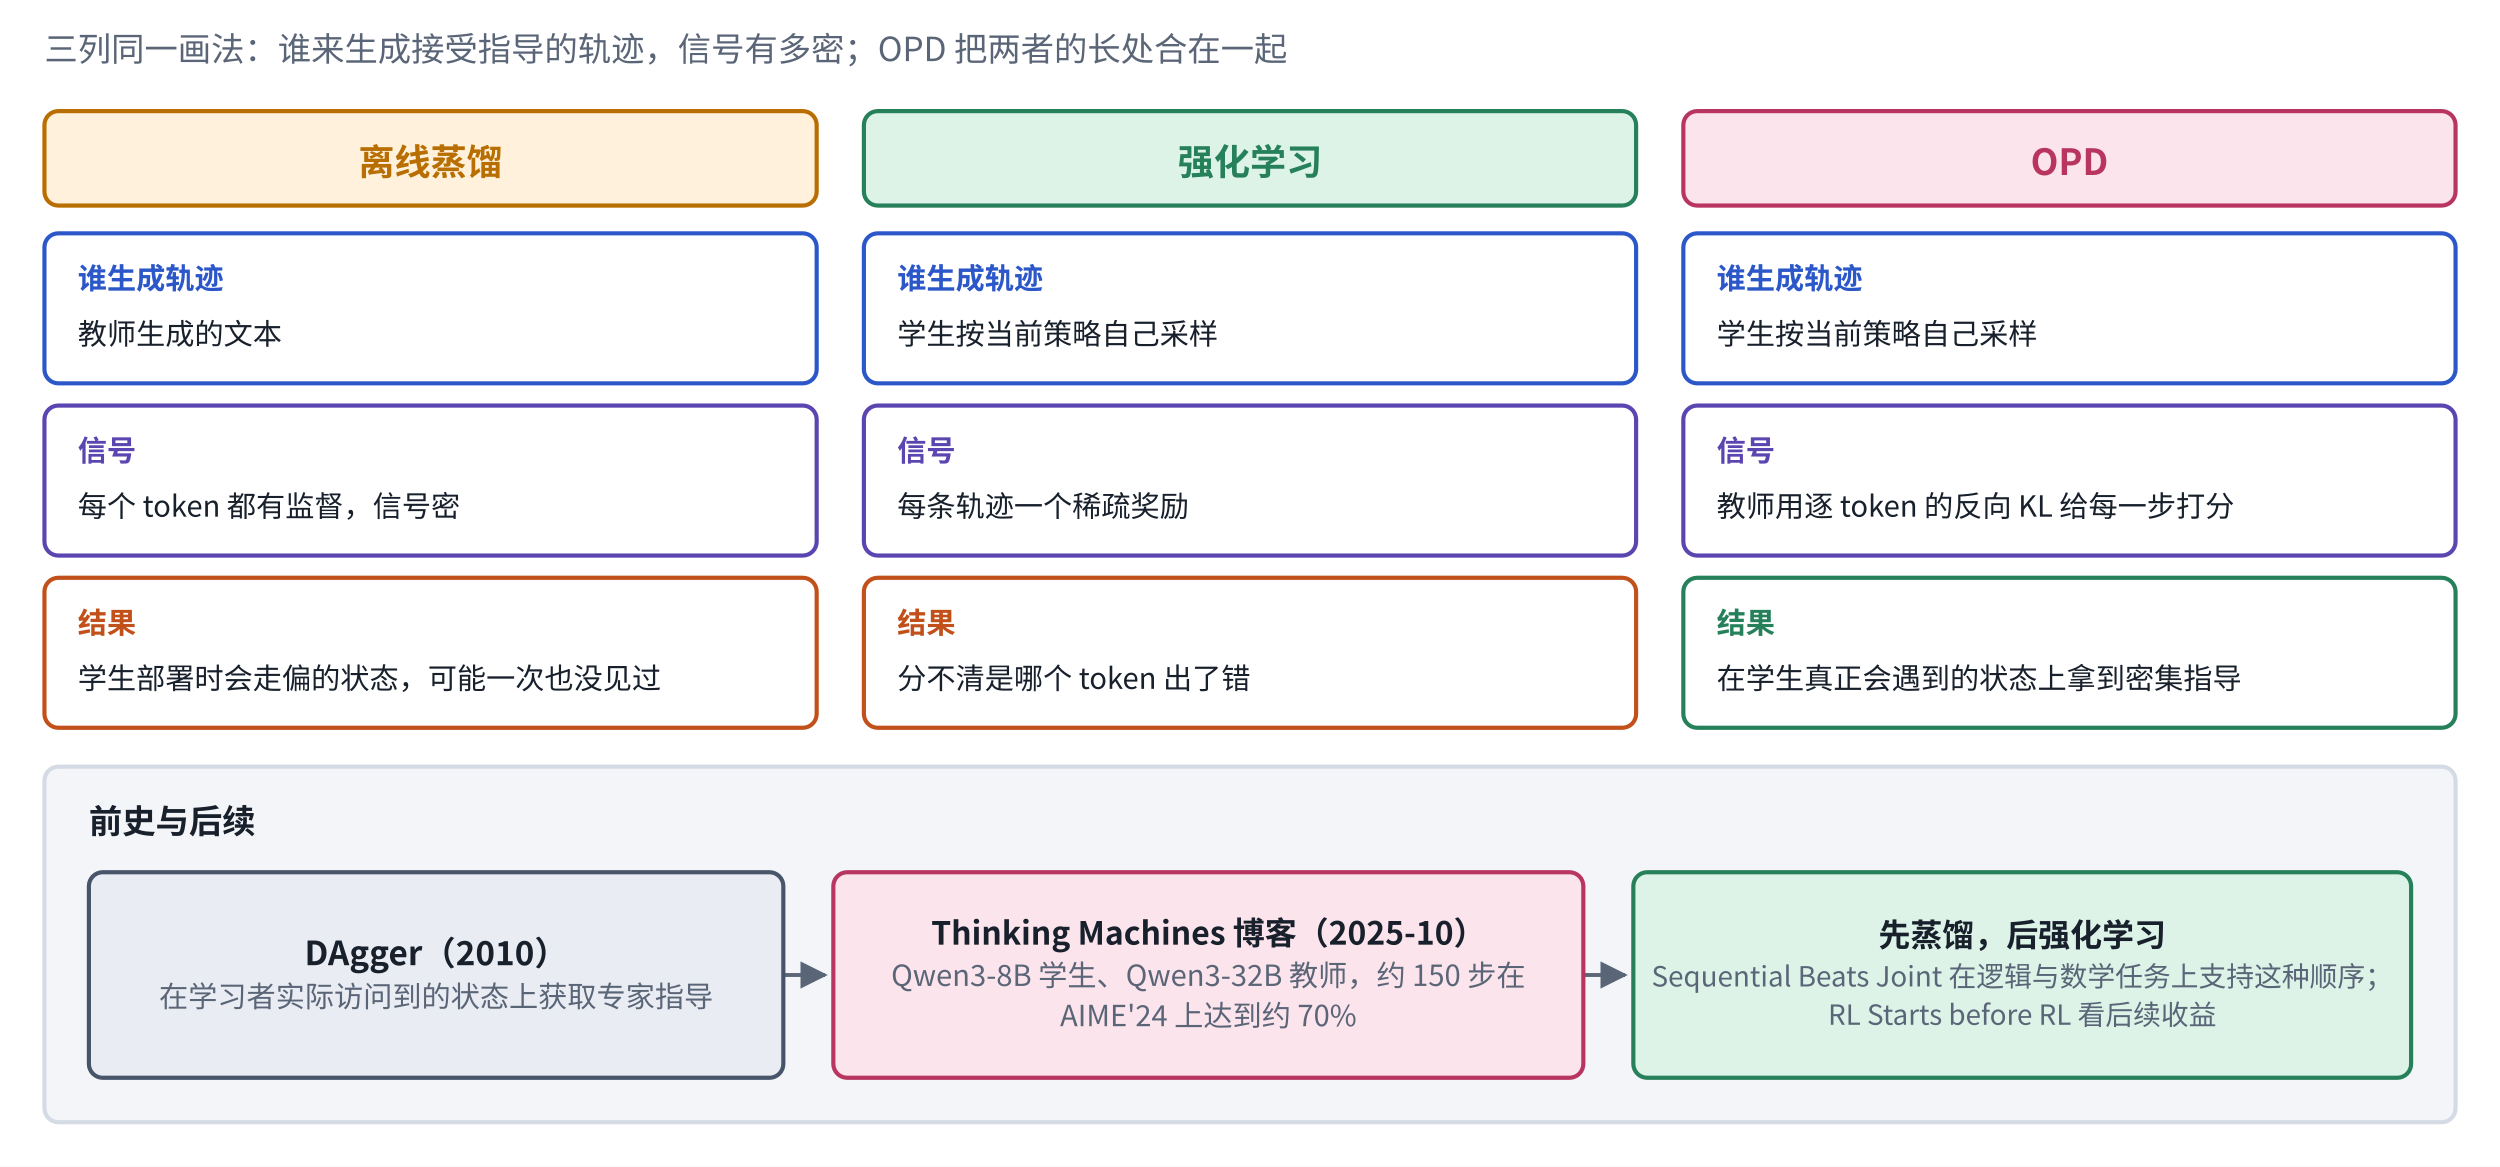
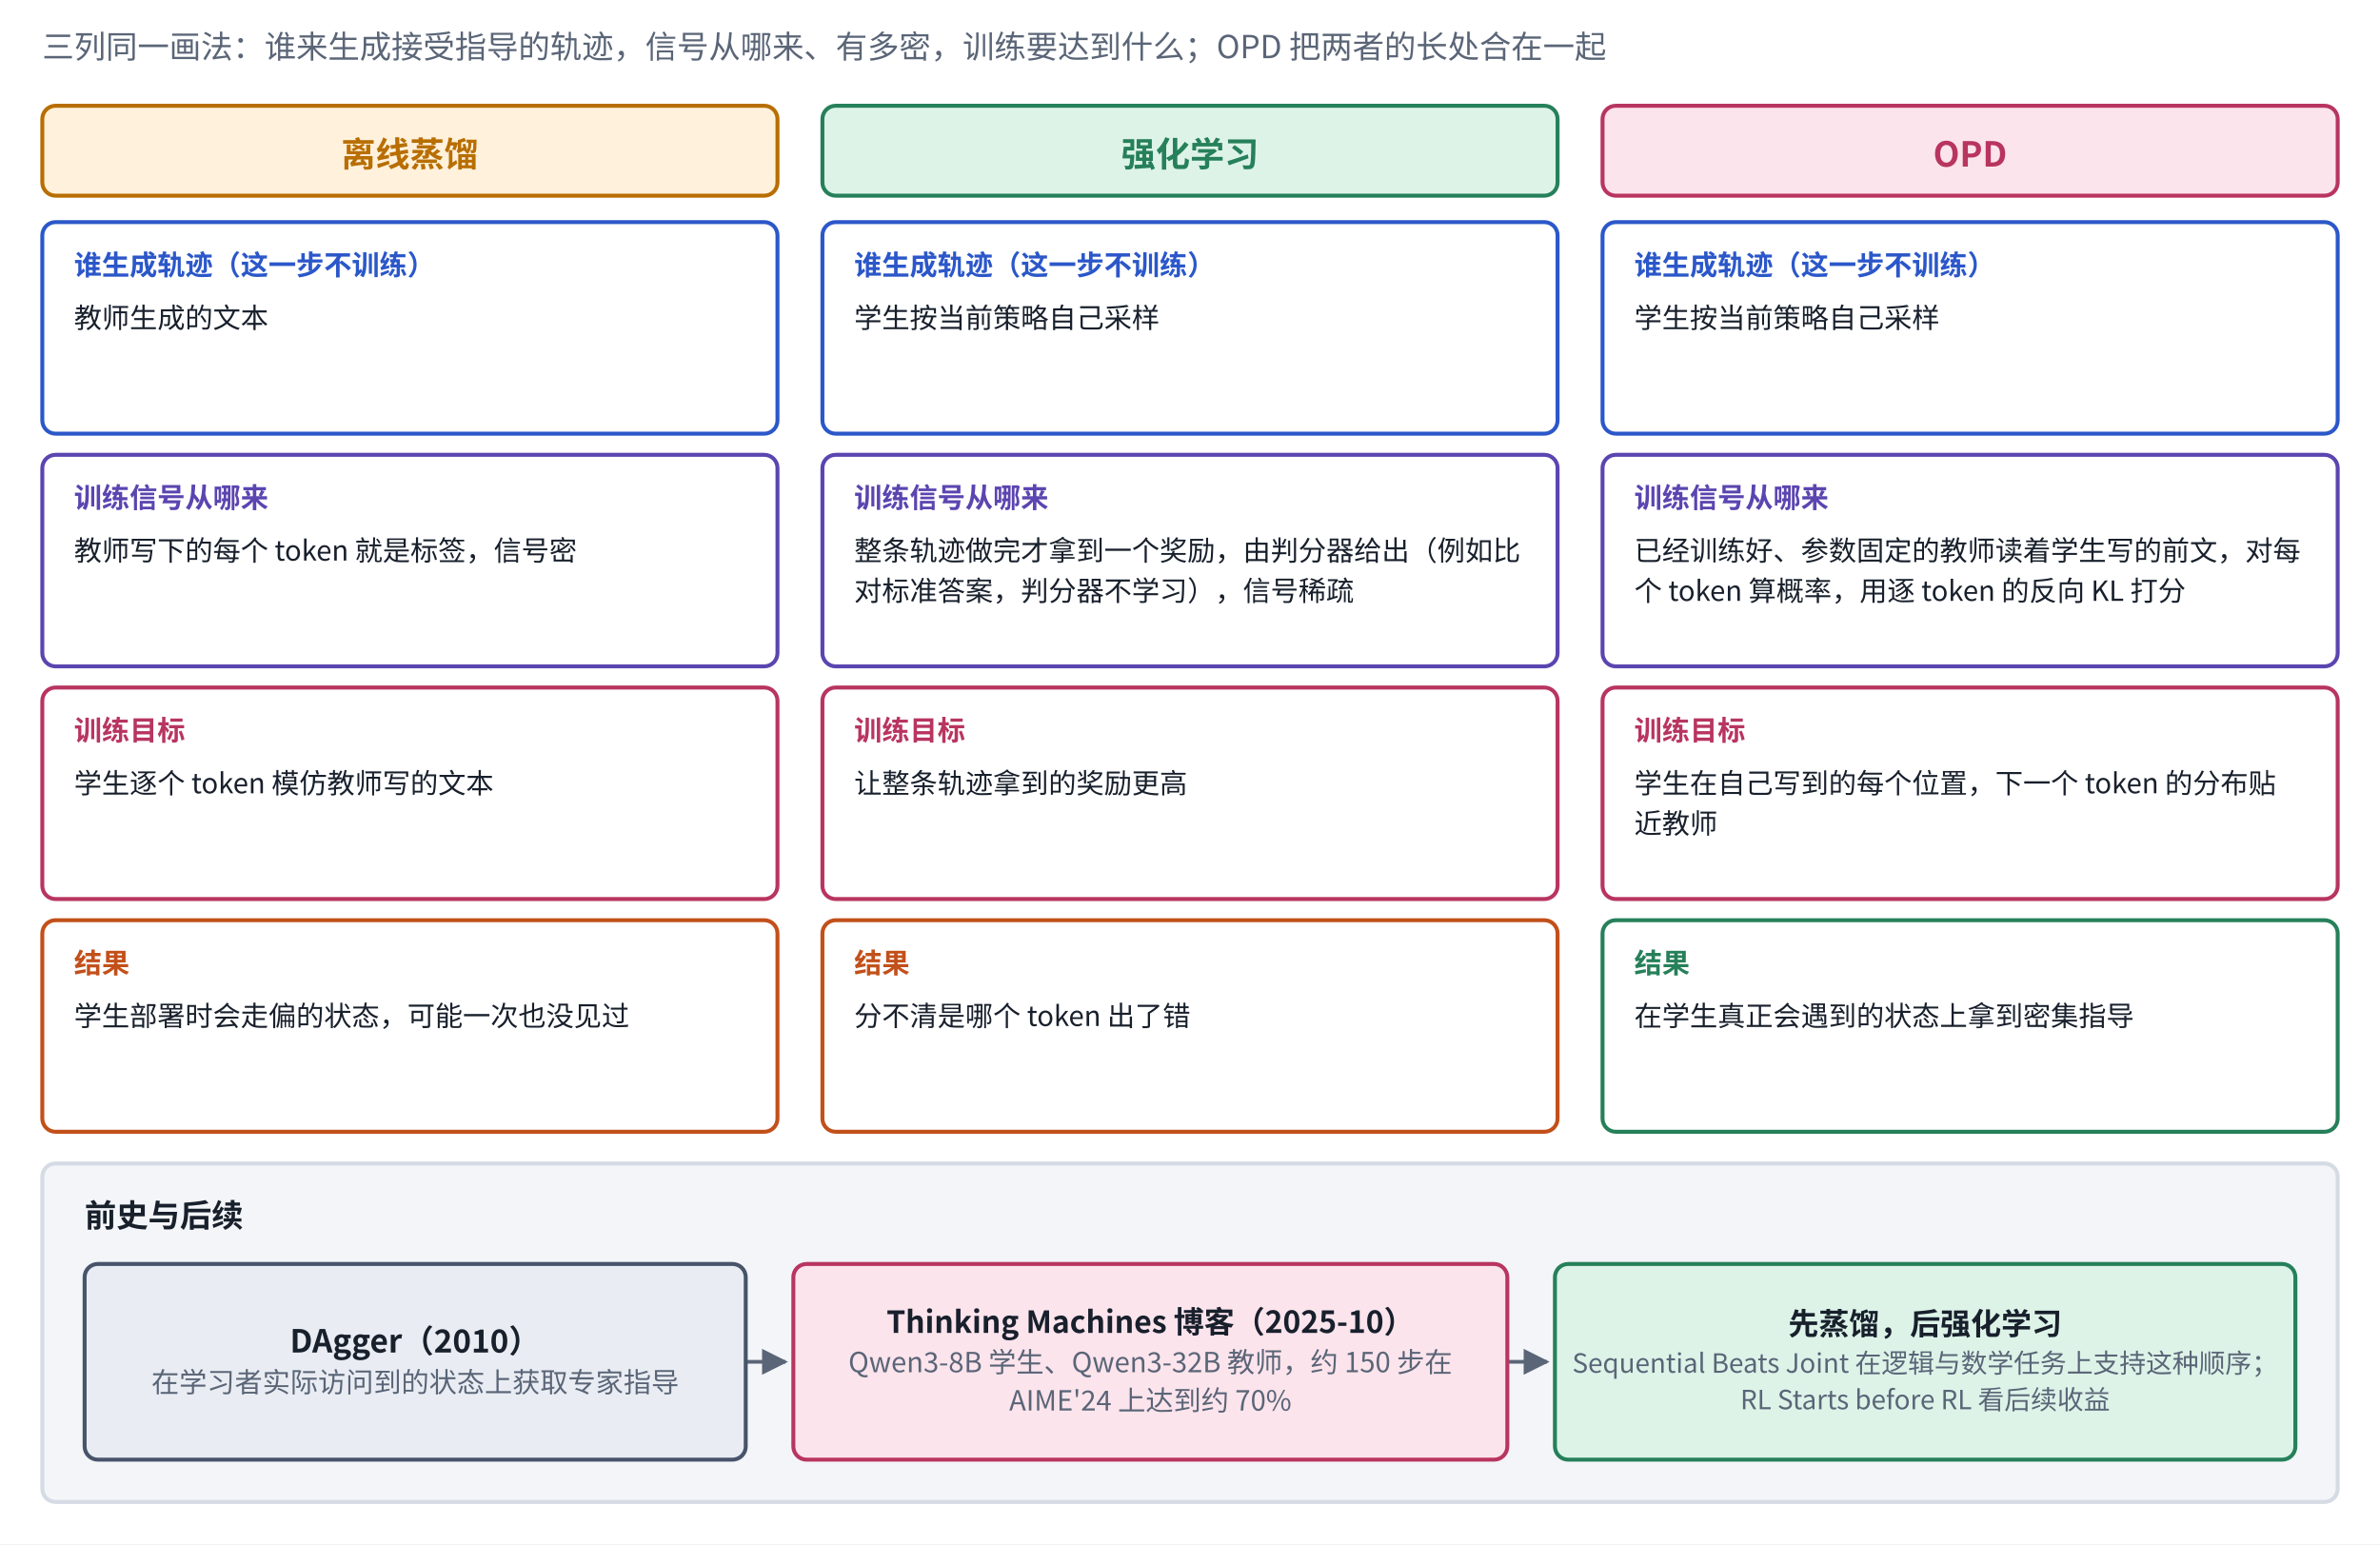
- <svg xmlns="http://www.w3.org/2000/svg" viewBox="0 0 900 420" width="900" height="420" role="img" aria-label="离线蒸馏、强化学习与 OPD">
+ <svg xmlns="http://www.w3.org/2000/svg" viewBox="0 0 900 584" width="900" height="584" role="img" aria-label="离线蒸馏、强化学习与 OPD">
  <defs>
    <marker id="ah-opdcompare" viewBox="0 0 10 10" refX="9" refY="5" markerWidth="7" markerHeight="7" orient="auto-start-reverse">
      <path d="M0,0 L10,5 L0,10 z" fill="#5A6577" />
    </marker>
  </defs>
-   <rect x="0" y="0" width="900" height="420" fill="#ffffff" />
-   <rect x="16" y="276" width="868" height="128" rx="5" fill="#F3F5F8" stroke="#D5DBE4" stroke-width="1.5" />
-   <path d="M282,351 L297,351" fill="none" stroke="#5A6577" stroke-width="1.4" marker-end="url(#ah-opdcompare)" />
-   <path d="M570,351 L585,351" fill="none" stroke="#5A6577" stroke-width="1.4" marker-end="url(#ah-opdcompare)" />
+   <rect x="0" y="0" width="900" height="584" fill="#ffffff" />
+   <rect x="16" y="440" width="868" height="128" rx="5" fill="#F3F5F8" stroke="#D5DBE4" stroke-width="1.5" />
+   <path d="M282,515 L297,515" fill="none" stroke="#5A6577" stroke-width="1.4" marker-end="url(#ah-opdcompare)" />
+   <path d="M570,515 L585,515" fill="none" stroke="#5A6577" stroke-width="1.4" marker-end="url(#ah-opdcompare)" />
  <rect x="16" y="40" width="278" height="34" rx="5" fill="#FFF1DC" stroke="#B86E00" stroke-width="1.5" />
-   <rect x="16" y="84" width="278" height="54" rx="5" fill="#FFFFFF" stroke="#2B57C9" stroke-width="1.5" />
-   <rect x="16" y="146" width="278" height="54" rx="5" fill="#FFFFFF" stroke="#5B45B0" stroke-width="1.5" />
-   <rect x="16" y="208" width="278" height="54" rx="5" fill="#FFFFFF" stroke="#C2501A" stroke-width="1.5" />
+   <rect x="16" y="84" width="278" height="80" rx="5" fill="#FFFFFF" stroke="#2B57C9" stroke-width="1.5" />
+   <rect x="16" y="172" width="278" height="80" rx="5" fill="#FFFFFF" stroke="#5B45B0" stroke-width="1.5" />
+   <rect x="16" y="260" width="278" height="80" rx="5" fill="#FFFFFF" stroke="#B83560" stroke-width="1.5" />
+   <rect x="16" y="348" width="278" height="80" rx="5" fill="#FFFFFF" stroke="#C2501A" stroke-width="1.5" />
  <rect x="311" y="40" width="278" height="34" rx="5" fill="#DDF3E8" stroke="#26805A" stroke-width="1.5" />
-   <rect x="311" y="84" width="278" height="54" rx="5" fill="#FFFFFF" stroke="#2B57C9" stroke-width="1.5" />
-   <rect x="311" y="146" width="278" height="54" rx="5" fill="#FFFFFF" stroke="#5B45B0" stroke-width="1.5" />
-   <rect x="311" y="208" width="278" height="54" rx="5" fill="#FFFFFF" stroke="#C2501A" stroke-width="1.5" />
+   <rect x="311" y="84" width="278" height="80" rx="5" fill="#FFFFFF" stroke="#2B57C9" stroke-width="1.5" />
+   <rect x="311" y="172" width="278" height="80" rx="5" fill="#FFFFFF" stroke="#5B45B0" stroke-width="1.5" />
+   <rect x="311" y="260" width="278" height="80" rx="5" fill="#FFFFFF" stroke="#B83560" stroke-width="1.5" />
+   <rect x="311" y="348" width="278" height="80" rx="5" fill="#FFFFFF" stroke="#C2501A" stroke-width="1.5" />
  <rect x="606" y="40" width="278" height="34" rx="5" fill="#FCE4EC" stroke="#B83560" stroke-width="1.5" />
-   <rect x="606" y="84" width="278" height="54" rx="5" fill="#FFFFFF" stroke="#2B57C9" stroke-width="1.5" />
-   <rect x="606" y="146" width="278" height="54" rx="5" fill="#FFFFFF" stroke="#5B45B0" stroke-width="1.5" />
-   <rect x="606" y="208" width="278" height="54" rx="5" fill="#FFFFFF" stroke="#26805A" stroke-width="1.5" />
-   <rect x="32" y="314" width="250" height="74" rx="5" fill="#E9EDF3" stroke="#47546A" stroke-width="1.5" />
-   <rect x="300" y="314" width="270" height="74" rx="5" fill="#FCE4EC" stroke="#B83560" stroke-width="1.5" />
-   <rect x="588" y="314" width="280" height="74" rx="5" fill="#DDF3E8" stroke="#26805A" stroke-width="1.5" />
-   <text x="16" y="22" text-anchor="start" font-size="12" font-weight="500" fill="#5A6577" font-family="PingFang SC, Noto Sans CJK SC, Microsoft YaHei, sans-serif">三列同一画法：谁来生成接受指导的轨迹，信号有多密；OPD 把两者的长处合在一起</text>
+   <rect x="606" y="84" width="278" height="80" rx="5" fill="#FFFFFF" stroke="#2B57C9" stroke-width="1.5" />
+   <rect x="606" y="172" width="278" height="80" rx="5" fill="#FFFFFF" stroke="#5B45B0" stroke-width="1.5" />
+   <rect x="606" y="260" width="278" height="80" rx="5" fill="#FFFFFF" stroke="#B83560" stroke-width="1.5" />
+   <rect x="606" y="348" width="278" height="80" rx="5" fill="#FFFFFF" stroke="#26805A" stroke-width="1.5" />
+   <rect x="32" y="478" width="250" height="74" rx="5" fill="#E9EDF3" stroke="#47546A" stroke-width="1.5" />
+   <rect x="300" y="478" width="270" height="74" rx="5" fill="#FCE4EC" stroke="#B83560" stroke-width="1.5" />
+   <rect x="588" y="478" width="280" height="74" rx="5" fill="#DDF3E8" stroke="#26805A" stroke-width="1.5" />
+   <text x="16" y="22" text-anchor="start" font-size="12" font-weight="500" fill="#5A6577" font-family="PingFang SC, Noto Sans CJK SC, Microsoft YaHei, sans-serif">三列同一画法：谁来生成接受指导的轨迹，信号从哪来、有多密，训练要达到什么；OPD 把两者的长处合在一起</text>
  <text x="155" y="63" text-anchor="middle" font-size="13" font-weight="700" fill="#B86E00" font-family="PingFang SC, Noto Sans CJK SC, Microsoft YaHei, sans-serif">离线蒸馏</text>
-   <text x="28" y="104" text-anchor="start" font-size="10.5" font-weight="700" fill="#2B57C9" font-family="PingFang SC, Noto Sans CJK SC, Microsoft YaHei, sans-serif">谁生成轨迹</text>
+   <text x="28" y="104" text-anchor="start" font-size="10.5" font-weight="700" fill="#2B57C9" font-family="PingFang SC, Noto Sans CJK SC, Microsoft YaHei, sans-serif">谁生成轨迹（这一步不训练）</text>
  <text x="28" y="124" text-anchor="start" font-size="10.5" font-weight="400" fill="#18202C" font-family="PingFang SC, Noto Sans CJK SC, Microsoft YaHei, sans-serif">教师生成的文本</text>
-   <text x="28" y="166" text-anchor="start" font-size="10.5" font-weight="700" fill="#5B45B0" font-family="PingFang SC, Noto Sans CJK SC, Microsoft YaHei, sans-serif">信号</text>
-   <text x="28" y="186" text-anchor="start" font-size="10.5" font-weight="400" fill="#18202C" font-family="PingFang SC, Noto Sans CJK SC, Microsoft YaHei, sans-serif">每个 token 都有监督，信号密</text>
-   <text x="28" y="228" text-anchor="start" font-size="10.5" font-weight="700" fill="#C2501A" font-family="PingFang SC, Noto Sans CJK SC, Microsoft YaHei, sans-serif">结果</text>
-   <text x="28" y="248" text-anchor="start" font-size="10.5" font-weight="400" fill="#18202C" font-family="PingFang SC, Noto Sans CJK SC, Microsoft YaHei, sans-serif">学生部署时会走偏的状态，可能一次也没见过</text>
+   <text x="28" y="192" text-anchor="start" font-size="10.5" font-weight="700" fill="#5B45B0" font-family="PingFang SC, Noto Sans CJK SC, Microsoft YaHei, sans-serif">训练信号从哪来</text>
+   <text x="28" y="212" text-anchor="start" font-size="10.5" font-weight="400" fill="#18202C" font-family="PingFang SC, Noto Sans CJK SC, Microsoft YaHei, sans-serif">教师写下的每个 token 就是标签，信号密</text>
+   <text x="28" y="280" text-anchor="start" font-size="10.5" font-weight="700" fill="#B83560" font-family="PingFang SC, Noto Sans CJK SC, Microsoft YaHei, sans-serif">训练目标</text>
+   <text x="28" y="300" text-anchor="start" font-size="10.5" font-weight="400" fill="#18202C" font-family="PingFang SC, Noto Sans CJK SC, Microsoft YaHei, sans-serif">学生逐个 token 模仿教师写的文本</text>
+   <text x="28" y="368" text-anchor="start" font-size="10.5" font-weight="700" fill="#C2501A" font-family="PingFang SC, Noto Sans CJK SC, Microsoft YaHei, sans-serif">结果</text>
+   <text x="28" y="388" text-anchor="start" font-size="10.5" font-weight="400" fill="#18202C" font-family="PingFang SC, Noto Sans CJK SC, Microsoft YaHei, sans-serif">学生部署时会走偏的状态，可能一次也没见过</text>
  <text x="450" y="63" text-anchor="middle" font-size="13" font-weight="700" fill="#26805A" font-family="PingFang SC, Noto Sans CJK SC, Microsoft YaHei, sans-serif">强化学习</text>
-   <text x="323" y="104" text-anchor="start" font-size="10.5" font-weight="700" fill="#2B57C9" font-family="PingFang SC, Noto Sans CJK SC, Microsoft YaHei, sans-serif">谁生成轨迹</text>
+   <text x="323" y="104" text-anchor="start" font-size="10.5" font-weight="700" fill="#2B57C9" font-family="PingFang SC, Noto Sans CJK SC, Microsoft YaHei, sans-serif">谁生成轨迹（这一步不训练）</text>
  <text x="323" y="124" text-anchor="start" font-size="10.5" font-weight="400" fill="#18202C" font-family="PingFang SC, Noto Sans CJK SC, Microsoft YaHei, sans-serif">学生按当前策略自己采样</text>
-   <text x="323" y="166" text-anchor="start" font-size="10.5" font-weight="700" fill="#5B45B0" font-family="PingFang SC, Noto Sans CJK SC, Microsoft YaHei, sans-serif">信号</text>
-   <text x="323" y="186" text-anchor="start" font-size="10.5" font-weight="400" fill="#18202C" font-family="PingFang SC, Noto Sans CJK SC, Microsoft YaHei, sans-serif">每条轨迹一个稀疏奖励</text>
-   <text x="323" y="228" text-anchor="start" font-size="10.5" font-weight="700" fill="#C2501A" font-family="PingFang SC, Noto Sans CJK SC, Microsoft YaHei, sans-serif">结果</text>
-   <text x="323" y="248" text-anchor="start" font-size="10.5" font-weight="400" fill="#18202C" font-family="PingFang SC, Noto Sans CJK SC, Microsoft YaHei, sans-serif">分不清是哪个 token 出了错</text>
+   <text x="323" y="192" text-anchor="start" font-size="10.5" font-weight="700" fill="#5B45B0" font-family="PingFang SC, Noto Sans CJK SC, Microsoft YaHei, sans-serif">训练信号从哪来</text>
+   <text x="323" y="212" text-anchor="start" font-size="10.5" font-weight="400" fill="#18202C" font-family="PingFang SC, Noto Sans CJK SC, Microsoft YaHei, sans-serif">整条轨迹做完才拿到一个奖励，由判分器给出（例如比</text>
+   <text x="323" y="227.225" text-anchor="start" font-size="10.5" font-weight="400" fill="#18202C" font-family="PingFang SC, Noto Sans CJK SC, Microsoft YaHei, sans-serif">对标准答案，判分器不学习），信号稀疏</text>
+   <text x="323" y="280" text-anchor="start" font-size="10.5" font-weight="700" fill="#B83560" font-family="PingFang SC, Noto Sans CJK SC, Microsoft YaHei, sans-serif">训练目标</text>
+   <text x="323" y="300" text-anchor="start" font-size="10.5" font-weight="400" fill="#18202C" font-family="PingFang SC, Noto Sans CJK SC, Microsoft YaHei, sans-serif">让整条轨迹拿到的奖励更高</text>
+   <text x="323" y="368" text-anchor="start" font-size="10.5" font-weight="700" fill="#C2501A" font-family="PingFang SC, Noto Sans CJK SC, Microsoft YaHei, sans-serif">结果</text>
+   <text x="323" y="388" text-anchor="start" font-size="10.5" font-weight="400" fill="#18202C" font-family="PingFang SC, Noto Sans CJK SC, Microsoft YaHei, sans-serif">分不清是哪个 token 出了错</text>
  <text x="745" y="63" text-anchor="middle" font-size="13" font-weight="700" fill="#B83560" font-family="PingFang SC, Noto Sans CJK SC, Microsoft YaHei, sans-serif">OPD</text>
-   <text x="618" y="104" text-anchor="start" font-size="10.5" font-weight="700" fill="#2B57C9" font-family="PingFang SC, Noto Sans CJK SC, Microsoft YaHei, sans-serif">谁生成轨迹</text>
+   <text x="618" y="104" text-anchor="start" font-size="10.5" font-weight="700" fill="#2B57C9" font-family="PingFang SC, Noto Sans CJK SC, Microsoft YaHei, sans-serif">谁生成轨迹（这一步不训练）</text>
  <text x="618" y="124" text-anchor="start" font-size="10.5" font-weight="400" fill="#18202C" font-family="PingFang SC, Noto Sans CJK SC, Microsoft YaHei, sans-serif">学生按当前策略自己采样</text>
-   <text x="618" y="166" text-anchor="start" font-size="10.5" font-weight="700" fill="#5B45B0" font-family="PingFang SC, Noto Sans CJK SC, Microsoft YaHei, sans-serif">信号</text>
-   <text x="618" y="186" text-anchor="start" font-size="10.5" font-weight="400" fill="#18202C" font-family="PingFang SC, Noto Sans CJK SC, Microsoft YaHei, sans-serif">教师用逐 token 的反向 KL 给每一步打分</text>
-   <text x="618" y="228" text-anchor="start" font-size="10.5" font-weight="700" fill="#26805A" font-family="PingFang SC, Noto Sans CJK SC, Microsoft YaHei, sans-serif">结果</text>
-   <text x="618" y="248" text-anchor="start" font-size="10.5" font-weight="400" fill="#18202C" font-family="PingFang SC, Noto Sans CJK SC, Microsoft YaHei, sans-serif">在学生真正会遇到的状态上拿到密集指导</text>
-   <text x="32" y="300" text-anchor="start" font-size="12" font-weight="700" fill="#18202C" font-family="PingFang SC, Noto Sans CJK SC, Microsoft YaHei, sans-serif">前史与后续</text>
-   <text x="157" y="347.475" text-anchor="middle" font-size="12" font-weight="600" fill="#18202C" font-family="PingFang SC, Noto Sans CJK SC, Microsoft YaHei, sans-serif">DAgger（2010）</text>
-   <text x="157" y="362.535" text-anchor="middle" font-size="10.5" font-weight="400" fill="#5A6577" font-family="PingFang SC, Noto Sans CJK SC, Microsoft YaHei, sans-serif">在学习者实际访问到的状态上获取专家指导</text>
-   <text x="435" y="340.075" text-anchor="middle" font-size="11.5" font-weight="600" fill="#18202C" font-family="PingFang SC, Noto Sans CJK SC, Microsoft YaHei, sans-serif">Thinking Machines 博客（2025-10）</text>
-   <text x="435" y="354.945" text-anchor="middle" font-size="10.5" font-weight="400" fill="#5A6577" font-family="PingFang SC, Noto Sans CJK SC, Microsoft YaHei, sans-serif">Qwen3-8B 学生、Qwen3-32B 教师，约 150 步在</text>
-   <text x="435" y="369.435" text-anchor="middle" font-size="10.5" font-weight="400" fill="#5A6577" font-family="PingFang SC, Noto Sans CJK SC, Microsoft YaHei, sans-serif">AIME'24 上达到约 70%</text>
-   <text x="728" y="340.765" text-anchor="middle" font-size="11.5" font-weight="600" fill="#18202C" font-family="PingFang SC, Noto Sans CJK SC, Microsoft YaHei, sans-serif">先蒸馏，后强化学习</text>
-   <text x="728" y="355.135" text-anchor="middle" font-size="10" font-weight="400" fill="#5A6577" font-family="PingFang SC, Noto Sans CJK SC, Microsoft YaHei, sans-serif">Sequential Beats Joint 在逻辑与数学任务上支持这种顺序；</text>
-   <text x="728" y="368.935" text-anchor="middle" font-size="10" font-weight="400" fill="#5A6577" font-family="PingFang SC, Noto Sans CJK SC, Microsoft YaHei, sans-serif">RL Starts before RL 看后续收益</text>
+   <text x="618" y="192" text-anchor="start" font-size="10.5" font-weight="700" fill="#5B45B0" font-family="PingFang SC, Noto Sans CJK SC, Microsoft YaHei, sans-serif">训练信号从哪来</text>
+   <text x="618" y="212" text-anchor="start" font-size="10.5" font-weight="400" fill="#18202C" font-family="PingFang SC, Noto Sans CJK SC, Microsoft YaHei, sans-serif">已经训练好、参数固定的教师读着学生写的前文，对每</text>
+   <text x="618" y="227.225" text-anchor="start" font-size="10.5" font-weight="400" fill="#18202C" font-family="PingFang SC, Noto Sans CJK SC, Microsoft YaHei, sans-serif">个 token 算概率，用逐 token 的反向 KL 打分</text>
+   <text x="618" y="280" text-anchor="start" font-size="10.5" font-weight="700" fill="#B83560" font-family="PingFang SC, Noto Sans CJK SC, Microsoft YaHei, sans-serif">训练目标</text>
+   <text x="618" y="300" text-anchor="start" font-size="10.5" font-weight="400" fill="#18202C" font-family="PingFang SC, Noto Sans CJK SC, Microsoft YaHei, sans-serif">学生在自己写到的每个位置，下一个 token 的分布贴</text>
+   <text x="618" y="315.225" text-anchor="start" font-size="10.5" font-weight="400" fill="#18202C" font-family="PingFang SC, Noto Sans CJK SC, Microsoft YaHei, sans-serif">近教师</text>
+   <text x="618" y="368" text-anchor="start" font-size="10.5" font-weight="700" fill="#26805A" font-family="PingFang SC, Noto Sans CJK SC, Microsoft YaHei, sans-serif">结果</text>
+   <text x="618" y="388" text-anchor="start" font-size="10.5" font-weight="400" fill="#18202C" font-family="PingFang SC, Noto Sans CJK SC, Microsoft YaHei, sans-serif">在学生真正会遇到的状态上拿到密集指导</text>
+   <text x="32" y="464" text-anchor="start" font-size="12" font-weight="700" fill="#18202C" font-family="PingFang SC, Noto Sans CJK SC, Microsoft YaHei, sans-serif">前史与后续</text>
+   <text x="157" y="511.475" text-anchor="middle" font-size="12" font-weight="600" fill="#18202C" font-family="PingFang SC, Noto Sans CJK SC, Microsoft YaHei, sans-serif">DAgger（2010）</text>
+   <text x="157" y="526.535" text-anchor="middle" font-size="10.5" font-weight="400" fill="#5A6577" font-family="PingFang SC, Noto Sans CJK SC, Microsoft YaHei, sans-serif">在学习者实际访问到的状态上获取专家指导</text>
+   <text x="435" y="504.075" text-anchor="middle" font-size="11.5" font-weight="600" fill="#18202C" font-family="PingFang SC, Noto Sans CJK SC, Microsoft YaHei, sans-serif">Thinking Machines 博客（2025-10）</text>
+   <text x="435" y="518.945" text-anchor="middle" font-size="10.5" font-weight="400" fill="#5A6577" font-family="PingFang SC, Noto Sans CJK SC, Microsoft YaHei, sans-serif">Qwen3-8B 学生、Qwen3-32B 教师，约 150 步在</text>
+   <text x="435" y="533.435" text-anchor="middle" font-size="10.5" font-weight="400" fill="#5A6577" font-family="PingFang SC, Noto Sans CJK SC, Microsoft YaHei, sans-serif">AIME'24 上达到约 70%</text>
+   <text x="728" y="504.765" text-anchor="middle" font-size="11.5" font-weight="600" fill="#18202C" font-family="PingFang SC, Noto Sans CJK SC, Microsoft YaHei, sans-serif">先蒸馏，后强化学习</text>
+   <text x="728" y="519.135" text-anchor="middle" font-size="10" font-weight="400" fill="#5A6577" font-family="PingFang SC, Noto Sans CJK SC, Microsoft YaHei, sans-serif">Sequential Beats Joint 在逻辑与数学任务上支持这种顺序；</text>
+   <text x="728" y="532.935" text-anchor="middle" font-size="10" font-weight="400" fill="#5A6577" font-family="PingFang SC, Noto Sans CJK SC, Microsoft YaHei, sans-serif">RL Starts before RL 看后续收益</text>
</svg>
